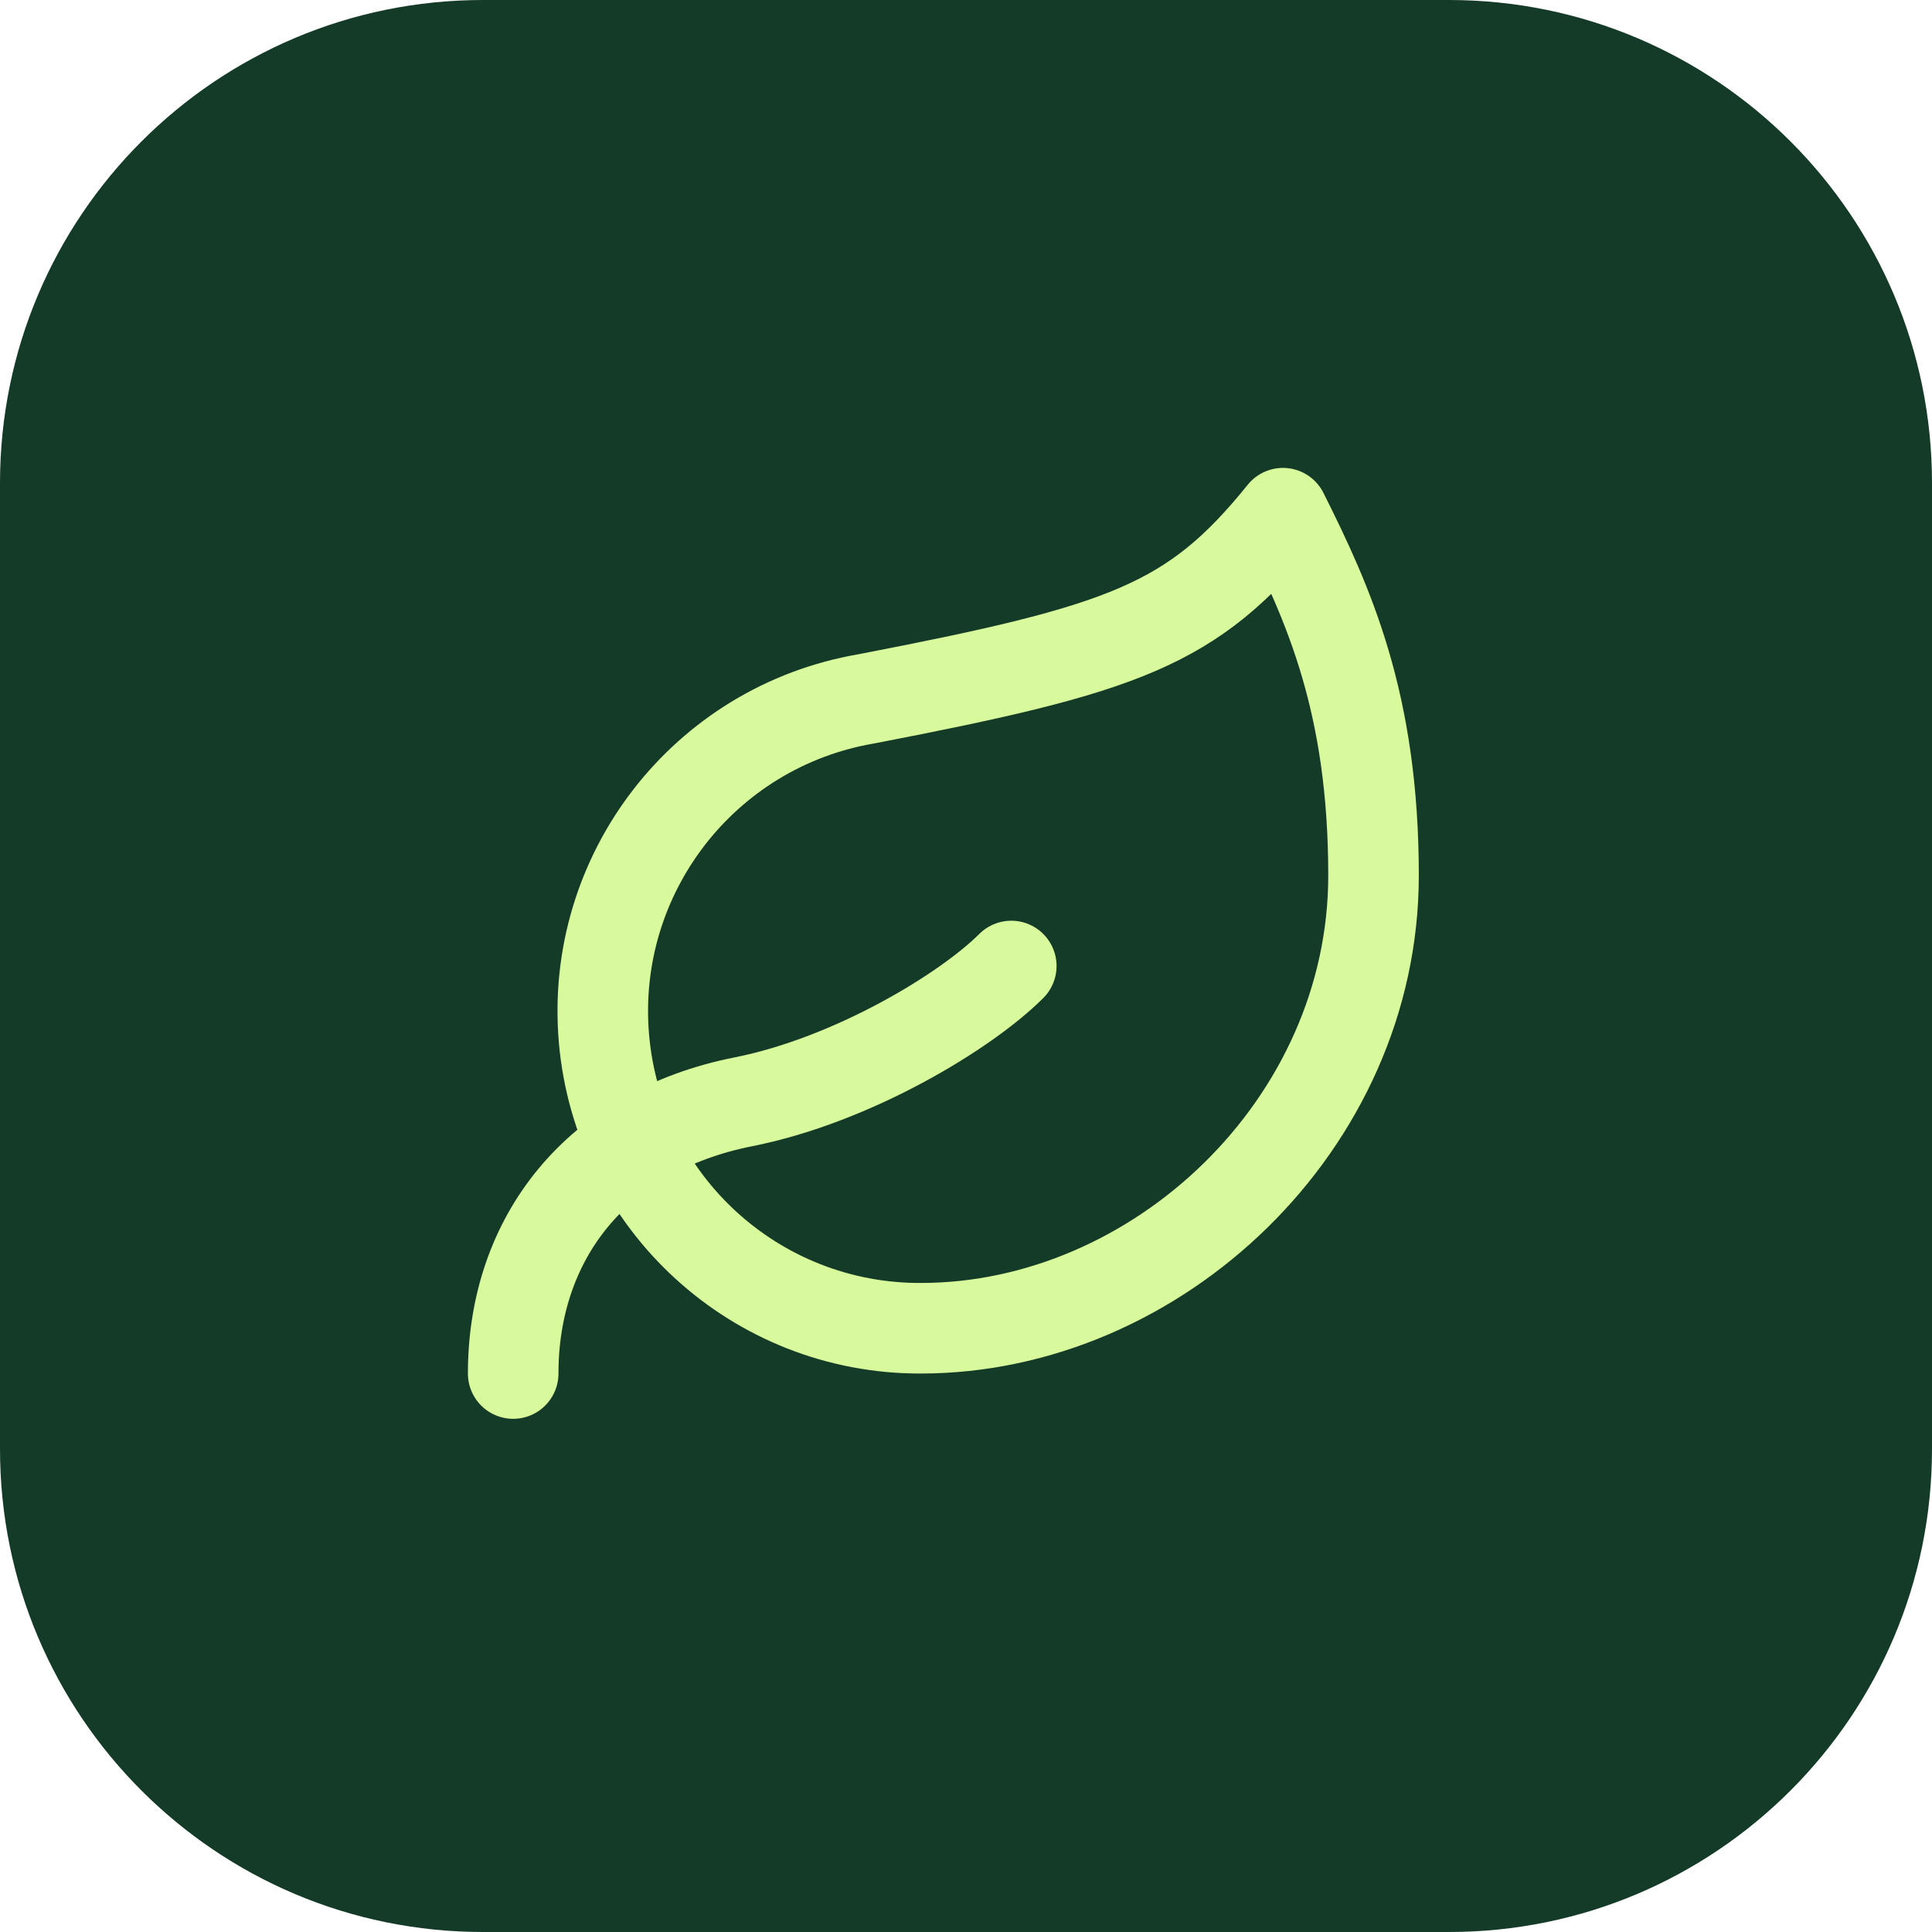
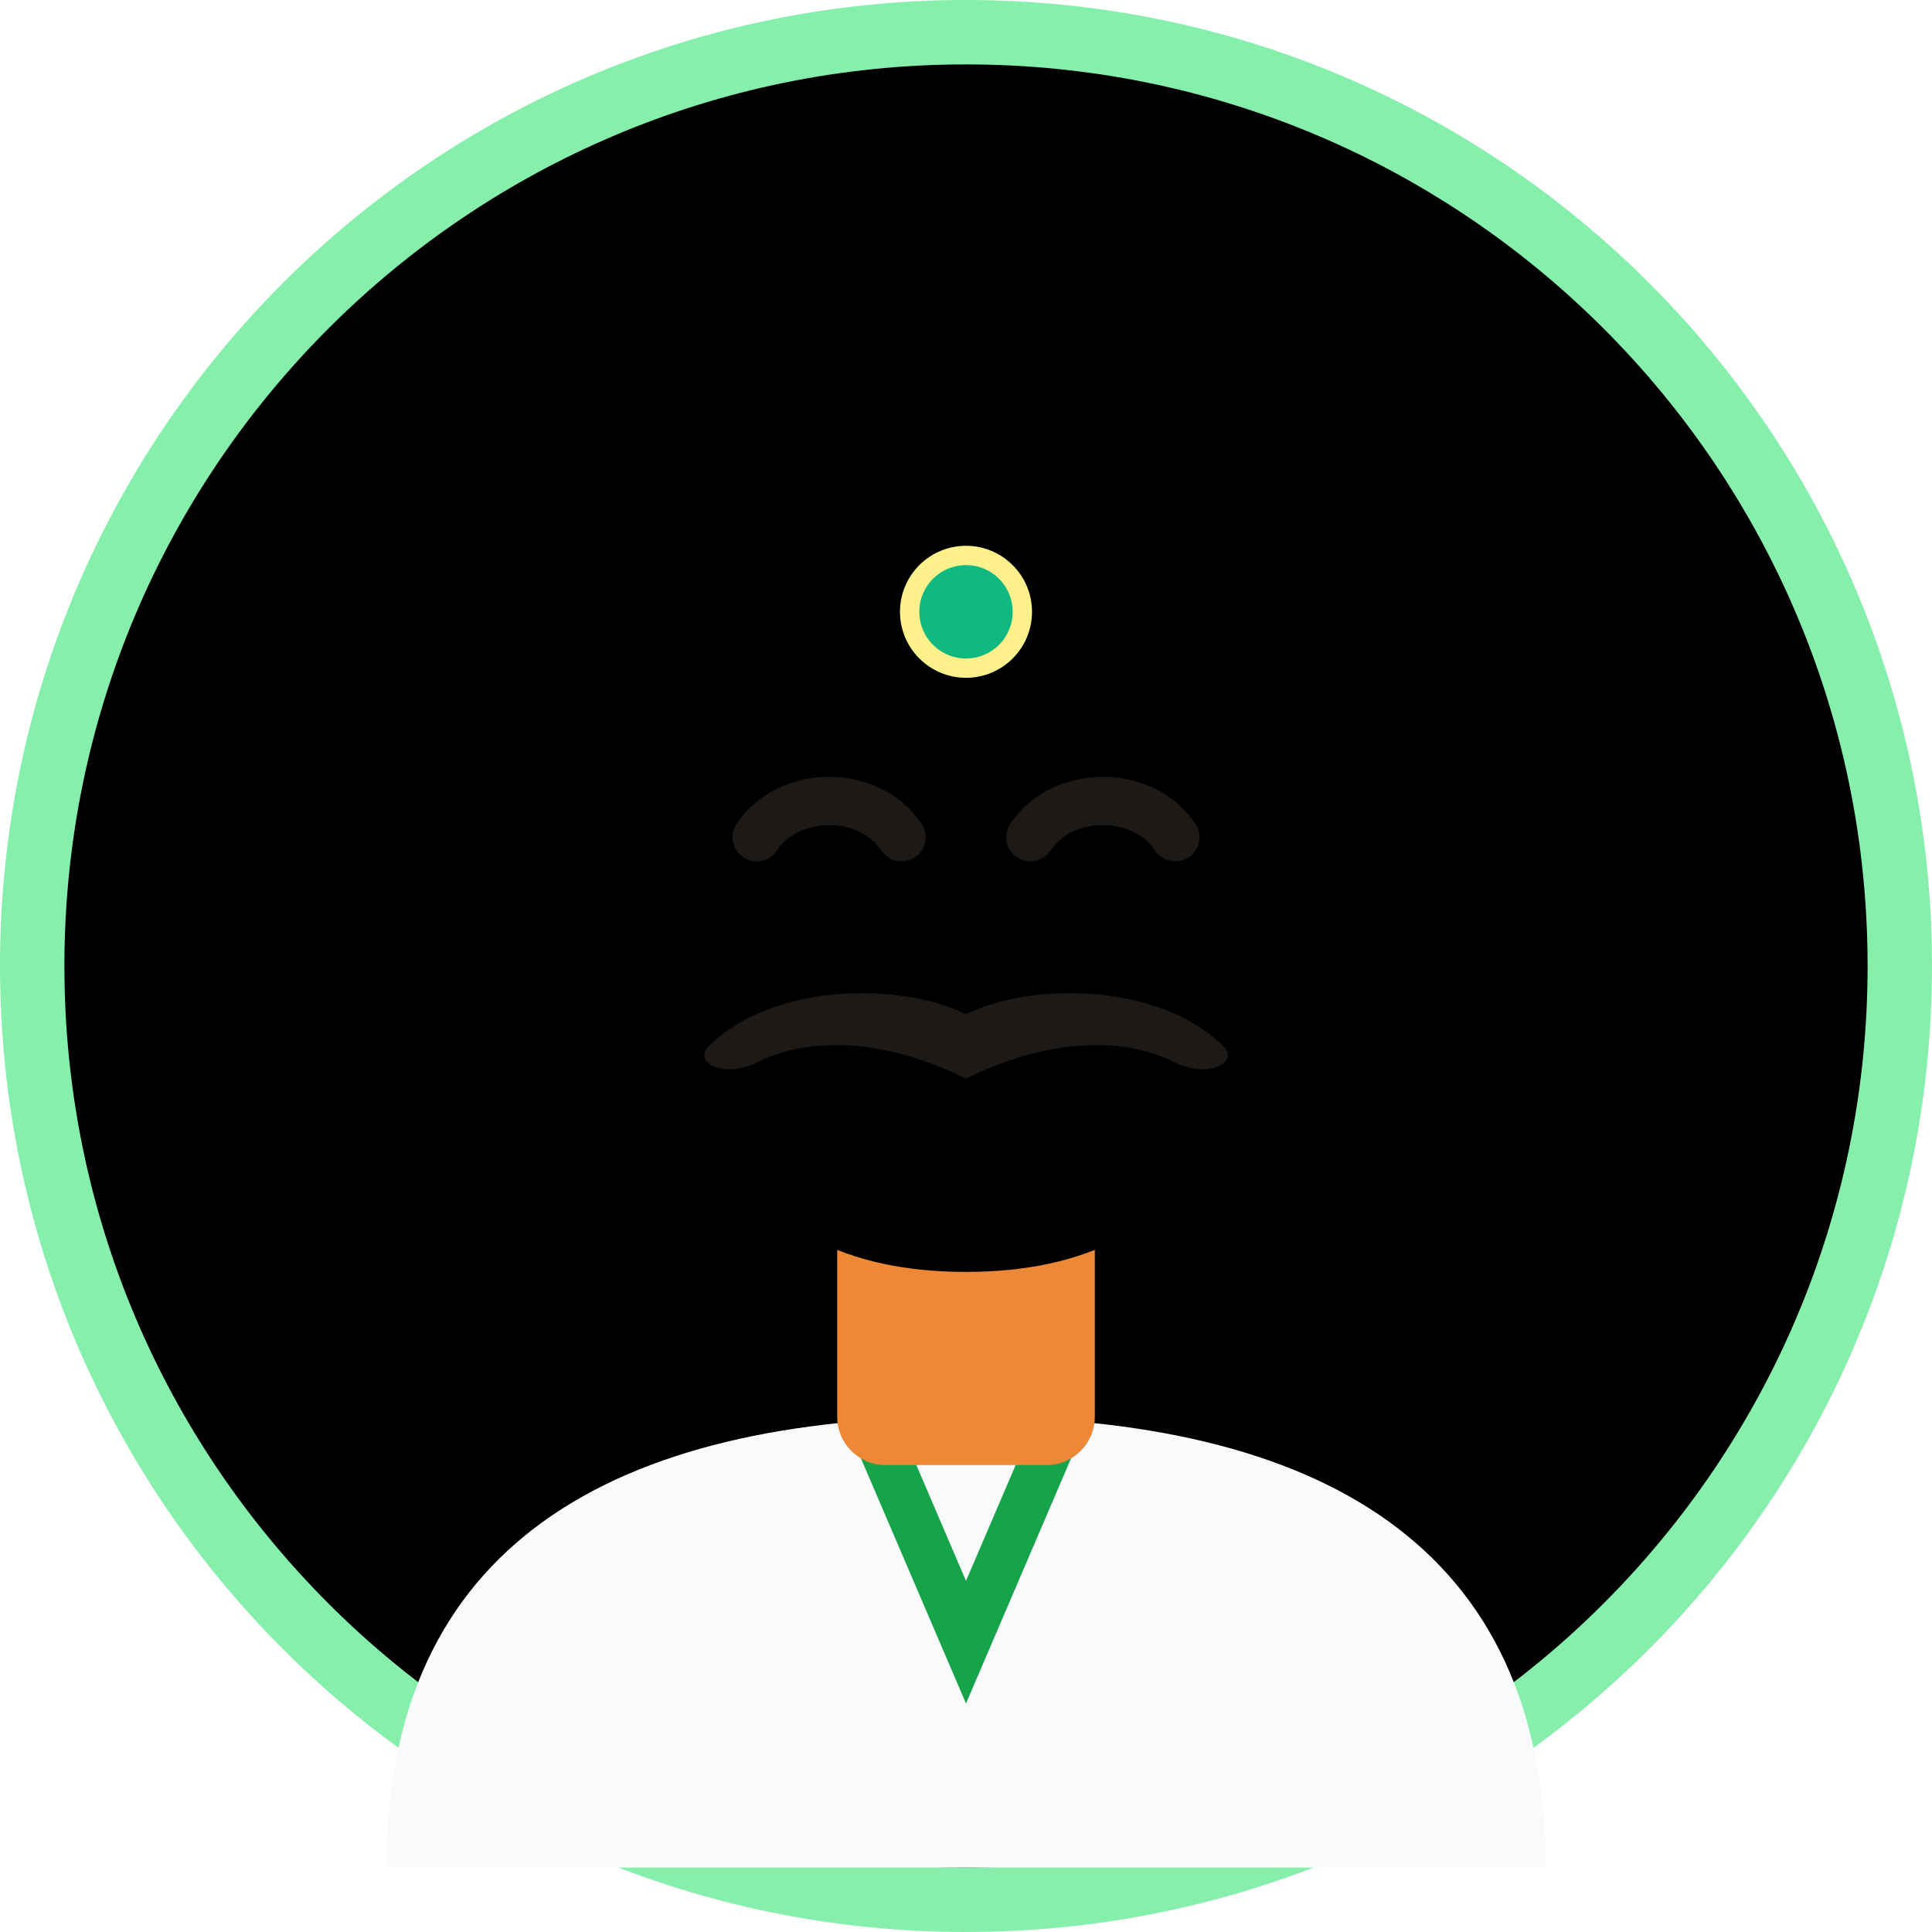
- <svg xmlns="http://www.w3.org/2000/svg" width="64" height="64" viewBox="0 0 64 64" fill="none">
-   <rect width="64" height="64" rx="16" fill="#143a28" />
-   <g transform="translate(14 14) scale(1.5)" stroke="#d9f99d" stroke-width="2" stroke-linecap="round" stroke-linejoin="round">
-     <path d="M11 20A7 7 0 0 1 9.8 6.1C15.5 5 17 4.48 19 2c1 2 2 4.18 2 8 0 5.5-4.78 10-10 10Z" />
-     <path d="M2 21c0-3 1.85-5.36 5.08-6C9.5 14.52 12 13 13 12" />
-   </g>
+ <svg xmlns="http://www.w3.org/2000/svg" viewBox="0 0 120 120" fill="none">
+   <defs>
+     <linearGradient id="bgGrad" x1="0%" y1="0%" x2="100%" y2="100%">
+       <stop offset="0%" stopColor="#15803d" />
+       <stop offset="100%" stopColor="#064e3b" />
+     </linearGradient>
+     <linearGradient id="pagriMain" x1="0%" y1="0%" x2="100%" y2="100%">
+       <stop offset="0%" stopColor="#f59e0b" />
+       <stop offset="50%" stopColor="#d97706" />
+       <stop offset="100%" stopColor="#b45309" />
+     </linearGradient>
+     <linearGradient id="pagriFold1" x1="0%" y1="0%" x2="100%" y2="0%">
+       <stop offset="0%" stopColor="#fbbf24" />
+       <stop offset="100%" stopColor="#d97706" />
+     </linearGradient>
+     <linearGradient id="skinGrad" x1="0%" y1="0%" x2="0%" y2="100%">
+       <stop offset="0%" stopColor="#fcd34d" />
+       <stop offset="100%" stopColor="#ed8936" />
+     </linearGradient>
+   </defs>
+   <circle cx="60" cy="60" r="58" fill="url(#bgGrad)" stroke="#86efac" stroke-width="4" />
+   <path d="M24 116 C24 96 38 88 60 88 C82 88 96 96 96 116 Z" fill="#f8fafc" />
+   <path d="M54 88 L60 102 L66 88" stroke="#16a34a" stroke-width="3" stroke-linecap="round" />
+   <rect x="52" y="74" width="16" height="17" rx="3" fill="#ed8936" />
+   <path d="M40 48 C40 38 80 38 80 48 C80 68 75 79 60 79 C45 79 40 68 40 48 Z" fill="url(#skinGrad)" />
+   <path d="M47 52 C49 49 54 49 56 52" stroke="#1c1917" stroke-width="3" stroke-linecap="round" />
+   <path d="M64 52 C66 49 71 49 73 52" stroke="#1c1917" stroke-width="3" stroke-linecap="round" />
+   <path d="M60 63 C56 61 48 61 44 65 C43 66 45 67 47 66 C51 64 56 65 60 67 C64 65 69 64 73 66 C75 67 77 66 76 65 C72 61 64 61 60 63 Z" fill="#1c1917" />
+   <path d="M32 40 C32 18 88 18 88 40 C88 45 84 48 81 48 C75 42 45 42 39 48 C35 48 32 45 32 40 Z" fill="url(#pagriMain)" />
+   <path d="M50 20 C54 11 66 11 70 20 C64 16 56 16 50 20 Z" fill="url(#pagriFold1)" />
+   <path d="M30 36 C34 22 56 18 78 22 C64 26 42 28 30 36 Z" fill="url(#pagriFold1)" />
+   <path d="M32 42 C40 33 60 30 88 34 C89 39 86 44 82 45 C66 38 48 38 32 42 Z" fill="url(#pagriMain)" />
+   <path d="M31 43 C46 36 68 36 86 43 C88 46 84 49 80 48 C66 42 48 42 34 48 C31 46 30 44 31 43 Z" fill="url(#pagriFold1)" />
+   <circle cx="60" cy="38" r="3.5" fill="#10b981" stroke="#fef08a" stroke-width="1.2" />
</svg>
